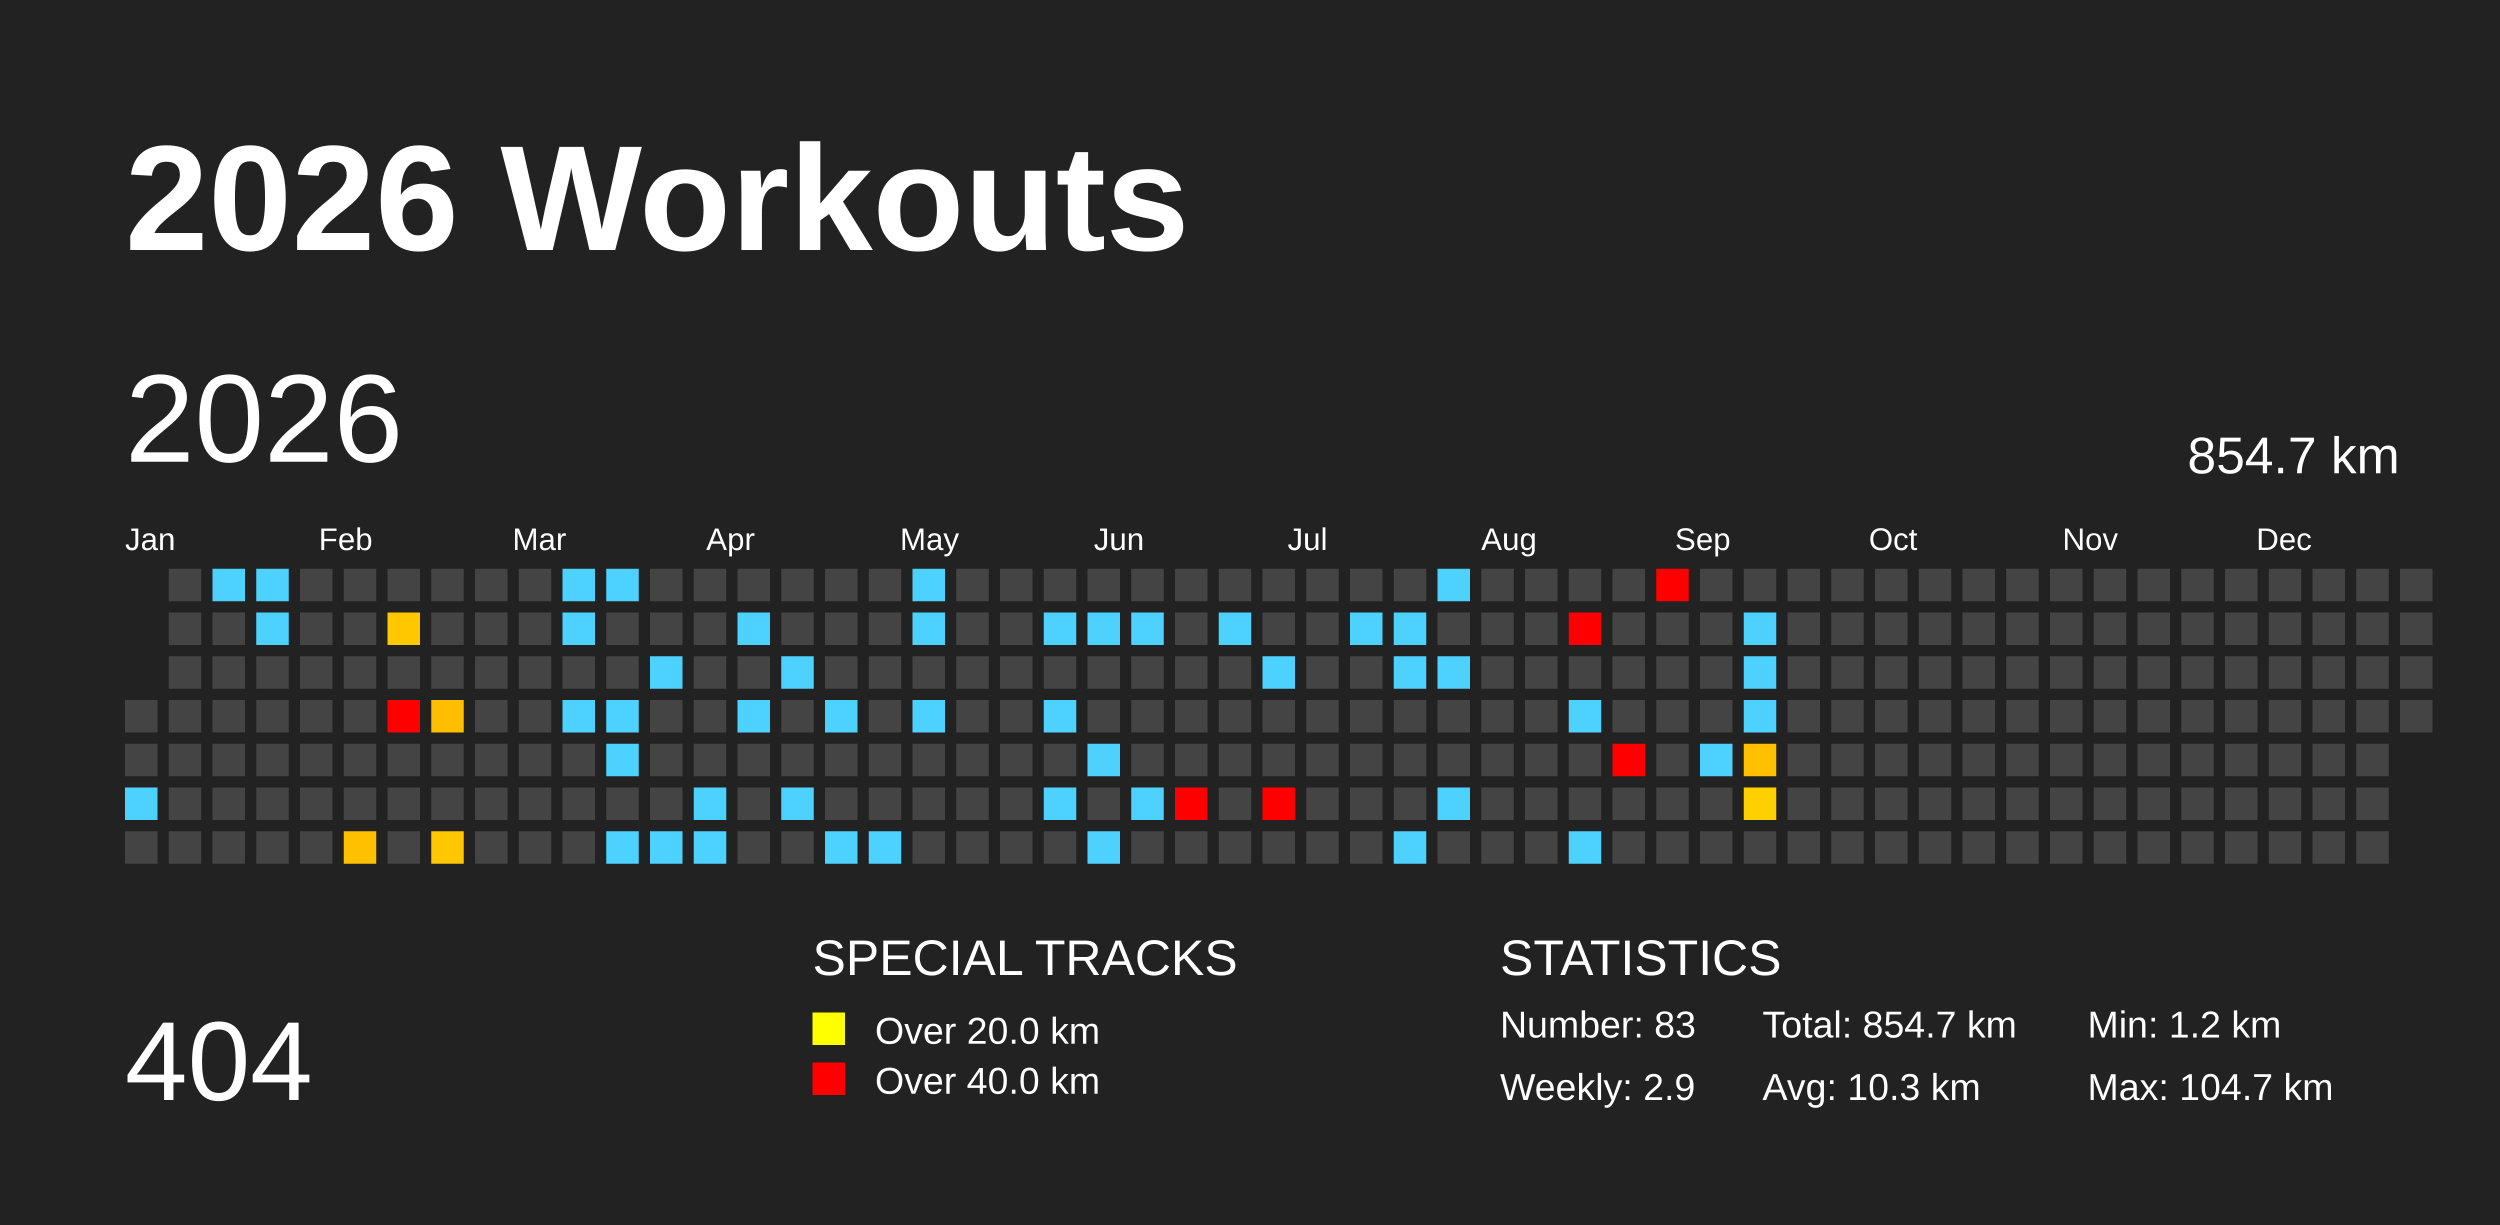
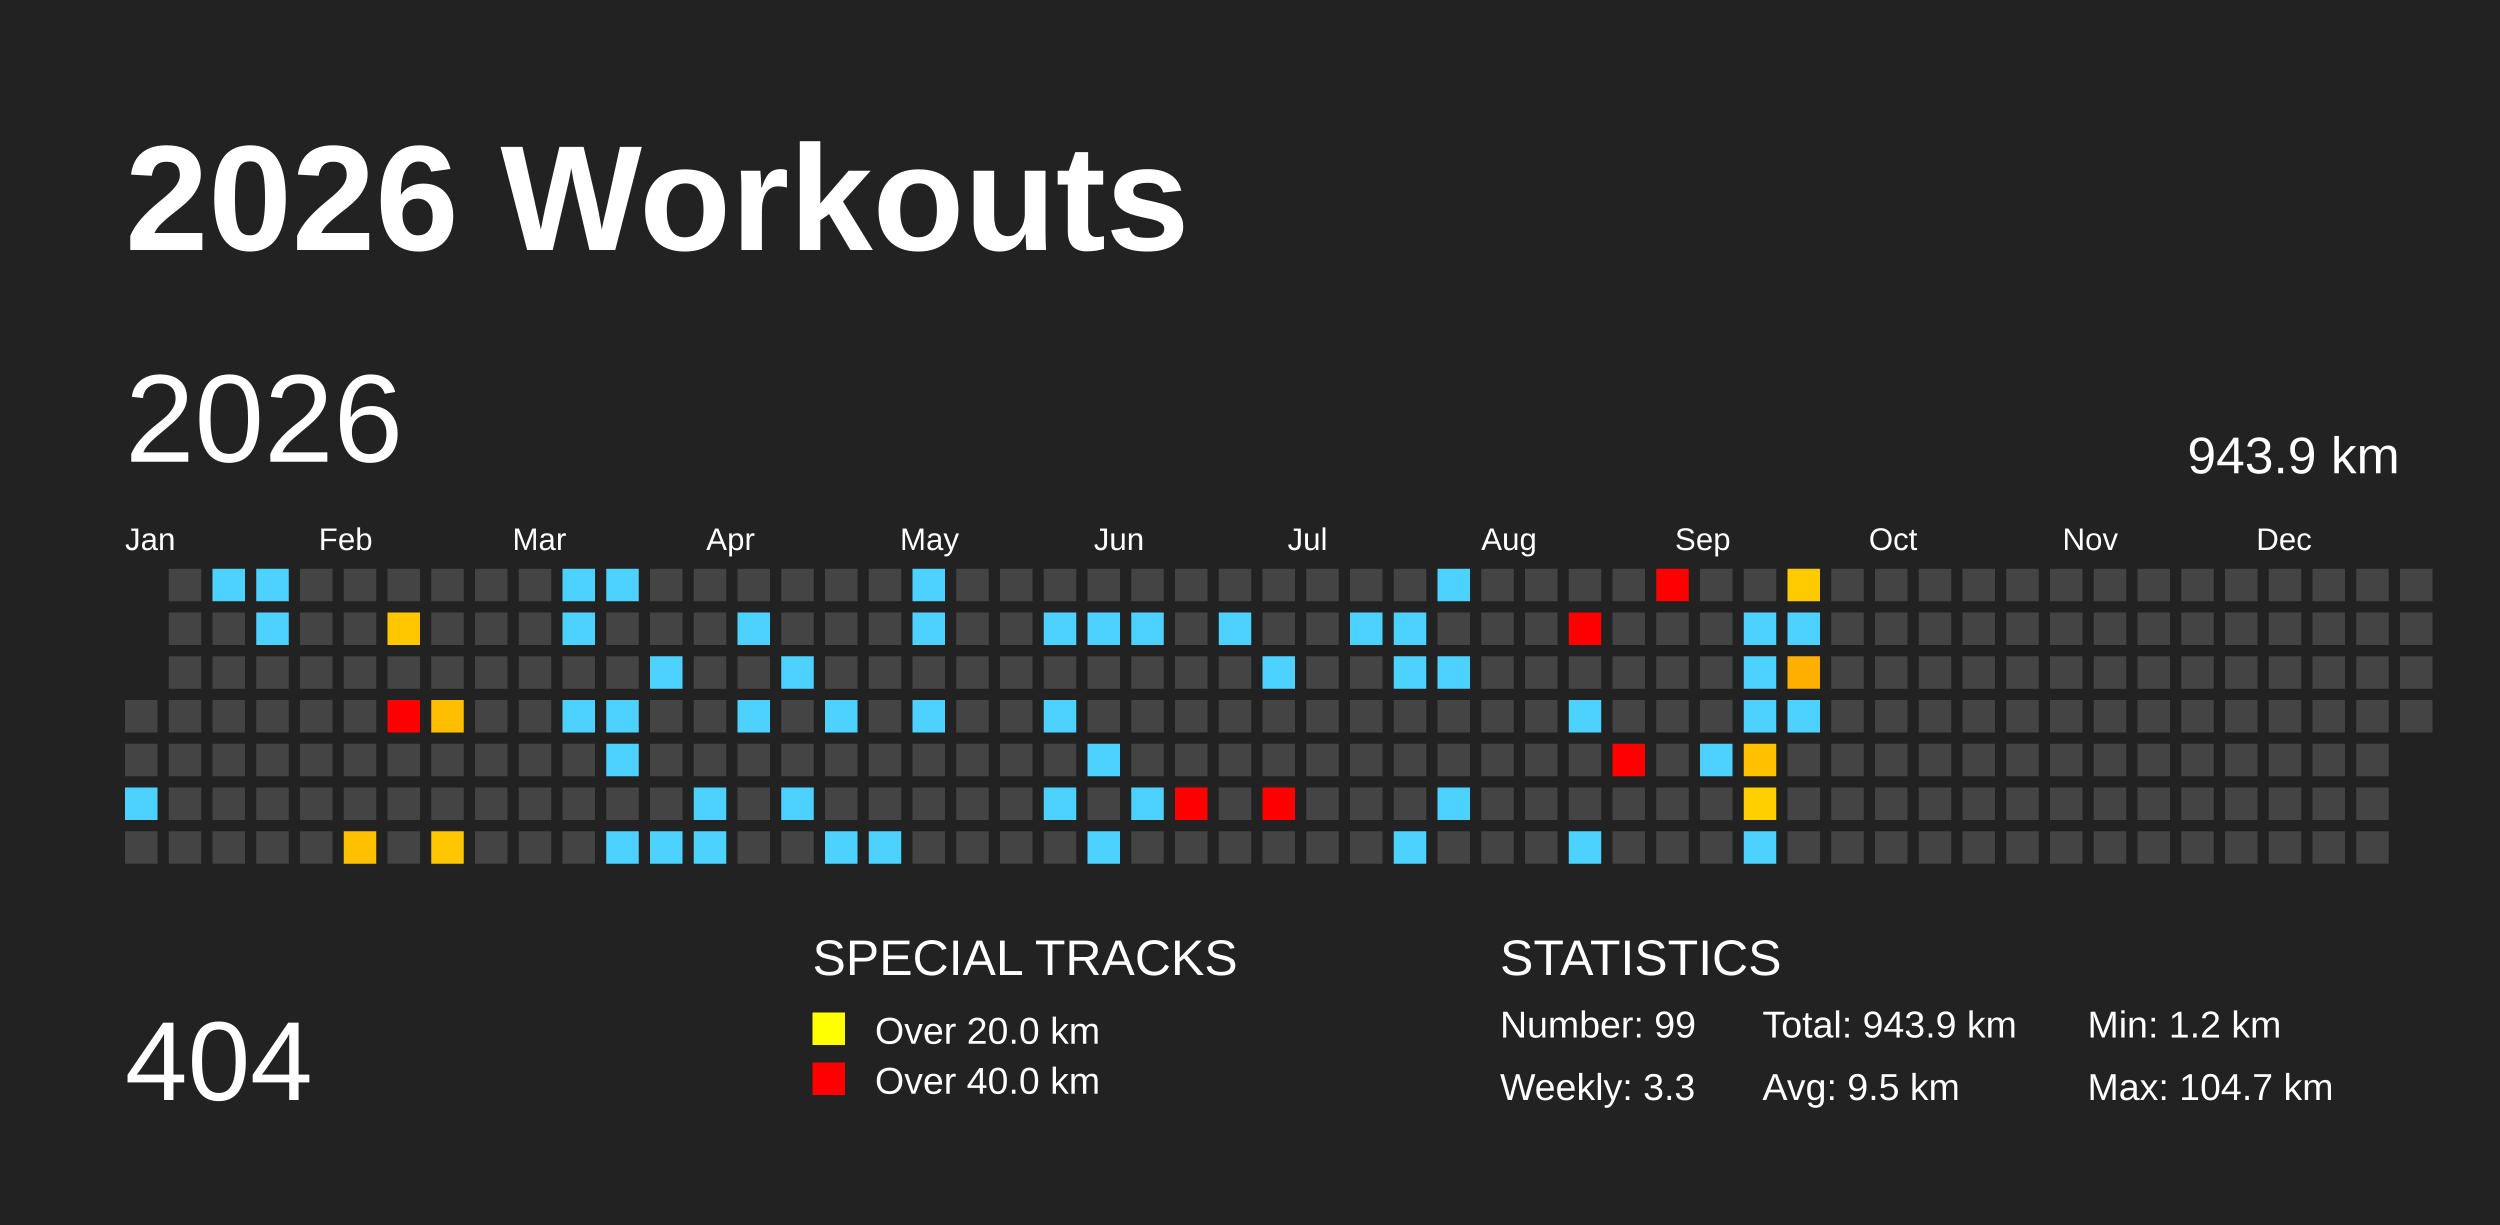
<svg xmlns="http://www.w3.org/2000/svg" baseProfile="full" height="98mm" version="1.1" viewBox="0,0,200,98" width="200mm">
  <defs>
    <pattern height="2" id="indoor-stripe" patternUnits="userSpaceOnUse" width="2">
      <line stroke="white" stroke-opacity="0.45" stroke-width="0.5" x1="0" x2="2" y1="2" y2="0" />
    </pattern>
  </defs>
  <rect fill="#222222" height="98" width="200" x="0" y="0" />
  <text fill="#FFFFFF" style="font-size:12px; font-family:Arial; font-weight:bold;" x="10" y="20">2026 Workouts</text>
  <text fill="#FFFFFF" style="font-size:9px; font-family:Arial" x="10" y="88">404</text>
  <text fill="#FFFFFF" style="font-size:4px; font-family:Arial" x="65" y="78">SPECIAL TRACKS</text>
  <rect fill="yellow" height="2.6" width="2.6" x="65" y="81" />
  <text fill="#FFFFFF" style="font-size:3px; font-family:Arial" x="70" y="83.5">Over 20.0 km</text>
  <rect fill="red" height="2.6" width="2.6" x="65" y="85" />
  <text fill="#FFFFFF" style="font-size:3px; font-family:Arial" x="70" y="87.5">Over 40.0 km</text>
  <text fill="#FFFFFF" style="font-size:4px; font-family:Arial" x="120" y="78">STATISTICS</text>
-   <text fill="#FFFFFF" style="font-size:3px; font-family:Arial" x="120" y="83">Number: 83</text>
-   <text fill="#FFFFFF" style="font-size:3px; font-family:Arial" x="120" y="88">Weekly: 2.9</text>
-   <text fill="#FFFFFF" style="font-size:3px; font-family:Arial" x="141" y="83">Total: 854.7 km</text>
-   <text fill="#FFFFFF" style="font-size:3px; font-family:Arial" x="141" y="88">Avg: 10.3 km</text>
+   <text fill="#FFFFFF" style="font-size:3px; font-family:Arial" x="120" y="83">Number: 99</text>
+   <text fill="#FFFFFF" style="font-size:3px; font-family:Arial" x="120" y="88">Weekly: 3.3</text>
+   <text fill="#FFFFFF" style="font-size:3px; font-family:Arial" x="141" y="83">Total: 943.9 km</text>
+   <text fill="#FFFFFF" style="font-size:3px; font-family:Arial" x="141" y="88">Avg: 9.5 km</text>
  <text fill="#FFFFFF" style="font-size:3px; font-family:Arial" x="167" y="83">Min: 1.2 km</text>
  <text fill="#FFFFFF" style="font-size:3px; font-family:Arial" x="167" y="88">Max: 104.7 km</text>
  <text dominant-baseline="hanging" fill="#FFFFFF" style="font-size:10.0px; font-family:Arial;" x="10" y="30">2026</text>
-   <text dominant-baseline="hanging" fill="#FFFFFF" style="font-size:4.125px; font-family:Arial;" x="175" y="35">854.7 km</text>
+   <text dominant-baseline="hanging" fill="#FFFFFF" style="font-size:4.125px; font-family:Arial;" x="175" y="35">943.9 km</text>
  <text fill="#FFFFFF" style="font-size:2.5px; font-family:Arial" x="10.0" y="44">Jan</text>
  <text fill="#FFFFFF" style="font-size:2.5px; font-family:Arial" x="25.5" y="44">Feb</text>
  <text fill="#FFFFFF" style="font-size:2.5px; font-family:Arial" x="41.0" y="44">Mar</text>
  <text fill="#FFFFFF" style="font-size:2.5px; font-family:Arial" x="56.5" y="44">Apr</text>
  <text fill="#FFFFFF" style="font-size:2.5px; font-family:Arial" x="72.0" y="44">May</text>
  <text fill="#FFFFFF" style="font-size:2.5px; font-family:Arial" x="87.5" y="44">Jun</text>
  <text fill="#FFFFFF" style="font-size:2.5px; font-family:Arial" x="103.0" y="44">Jul</text>
  <text fill="#FFFFFF" style="font-size:2.5px; font-family:Arial" x="118.5" y="44">Aug</text>
  <text fill="#FFFFFF" style="font-size:2.5px; font-family:Arial" x="134.0" y="44">Sep</text>
  <text fill="#FFFFFF" style="font-size:2.5px; font-family:Arial" x="149.5" y="44">Oct</text>
  <text fill="#FFFFFF" style="font-size:2.5px; font-family:Arial" x="165.0" y="44">Nov</text>
  <text fill="#FFFFFF" style="font-size:2.5px; font-family:Arial" x="180.5" y="44">Dec</text>
  <rect fill="#444444" height="2.6" width="2.6" x="10.0" y="56.0" />
  <rect fill="#444444" height="2.6" width="2.6" x="10.0" y="59.5" />
  <rect fill="#4dd2ff" height="2.6" width="2.6" x="10.0" y="63.0" />
  <rect fill="#444444" height="2.6" width="2.6" x="10.0" y="66.5" />
  <rect fill="#444444" height="2.6" width="2.6" x="13.5" y="45.5" />
  <rect fill="#444444" height="2.6" width="2.6" x="13.5" y="49.0" />
  <rect fill="#444444" height="2.6" width="2.6" x="13.5" y="52.5" />
  <rect fill="#444444" height="2.6" width="2.6" x="13.5" y="56.0" />
  <rect fill="#444444" height="2.6" width="2.6" x="13.5" y="59.5" />
  <rect fill="#444444" height="2.6" width="2.6" x="13.5" y="63.0" />
  <rect fill="#444444" height="2.6" width="2.6" x="13.5" y="66.5" />
  <rect fill="#4dd2ff" height="2.6" width="2.6" x="17.0" y="45.5" />
  <rect fill="#444444" height="2.6" width="2.6" x="17.0" y="49.0" />
  <rect fill="#444444" height="2.6" width="2.6" x="17.0" y="52.5" />
  <rect fill="#444444" height="2.6" width="2.6" x="17.0" y="56.0" />
  <rect fill="#444444" height="2.6" width="2.6" x="17.0" y="59.5" />
  <rect fill="#444444" height="2.6" width="2.6" x="17.0" y="63.0" />
  <rect fill="#444444" height="2.6" width="2.6" x="17.0" y="66.5" />
  <rect fill="#4dd2ff" height="2.6" width="2.6" x="20.5" y="45.5" />
  <rect fill="#4dd2ff" height="2.6" width="2.6" x="20.5" y="49.0" />
  <rect fill="#444444" height="2.6" width="2.6" x="20.5" y="52.5" />
  <rect fill="#444444" height="2.6" width="2.6" x="20.5" y="56.0" />
  <rect fill="#444444" height="2.6" width="2.6" x="20.5" y="59.5" />
  <rect fill="#444444" height="2.6" width="2.6" x="20.5" y="63.0" />
  <rect fill="#444444" height="2.6" width="2.6" x="20.5" y="66.5" />
  <rect fill="#444444" height="2.6" width="2.6" x="24.0" y="45.5" />
  <rect fill="#444444" height="2.6" width="2.6" x="24.0" y="49.0" />
  <rect fill="#444444" height="2.6" width="2.6" x="24.0" y="52.5" />
  <rect fill="#444444" height="2.6" width="2.6" x="24.0" y="56.0" />
  <rect fill="#444444" height="2.6" width="2.6" x="24.0" y="59.5" />
  <rect fill="#444444" height="2.6" width="2.6" x="24.0" y="63.0" />
  <rect fill="#444444" height="2.6" width="2.6" x="24.0" y="66.5" />
  <rect fill="#444444" height="2.6" width="2.6" x="27.5" y="45.5" />
  <rect fill="#444444" height="2.6" width="2.6" x="27.5" y="49.0" />
  <rect fill="#444444" height="2.6" width="2.6" x="27.5" y="52.5" />
  <rect fill="#444444" height="2.6" width="2.6" x="27.5" y="56.0" />
  <rect fill="#444444" height="2.6" width="2.6" x="27.5" y="59.5" />
  <rect fill="#444444" height="2.6" width="2.6" x="27.5" y="63.0" />
  <rect fill="#ffc000" height="2.6" width="2.6" x="27.5" y="66.5" />
  <rect fill="#444444" height="2.6" width="2.6" x="31.0" y="45.5" />
  <rect fill="#ffc700" height="2.6" width="2.6" x="31.0" y="49.0" />
  <rect fill="#444444" height="2.6" width="2.6" x="31.0" y="52.5" />
  <rect fill="red" height="2.6" width="2.6" x="31.0" y="56.0" />
  <rect fill="#444444" height="2.6" width="2.6" x="31.0" y="59.5" />
  <rect fill="#444444" height="2.6" width="2.6" x="31.0" y="63.0" />
  <rect fill="#444444" height="2.6" width="2.6" x="31.0" y="66.5" />
  <rect fill="#444444" height="2.6" width="2.6" x="34.5" y="45.5" />
  <rect fill="#444444" height="2.6" width="2.6" x="34.5" y="49.0" />
  <rect fill="#444444" height="2.6" width="2.6" x="34.5" y="52.5" />
  <rect fill="#ffbe00" height="2.6" width="2.6" x="34.5" y="56.0" />
  <rect fill="#444444" height="2.6" width="2.6" x="34.5" y="59.5" />
  <rect fill="#444444" height="2.6" width="2.6" x="34.5" y="63.0" />
  <rect fill="#ffc700" height="2.6" width="2.6" x="34.5" y="66.5" />
  <rect fill="#444444" height="2.6" width="2.6" x="38.0" y="45.5" />
  <rect fill="#444444" height="2.6" width="2.6" x="38.0" y="49.0" />
  <rect fill="#444444" height="2.6" width="2.6" x="38.0" y="52.5" />
  <rect fill="#444444" height="2.6" width="2.6" x="38.0" y="56.0" />
  <rect fill="#444444" height="2.6" width="2.6" x="38.0" y="59.5" />
  <rect fill="#444444" height="2.6" width="2.6" x="38.0" y="63.0" />
  <rect fill="#444444" height="2.6" width="2.6" x="38.0" y="66.5" />
  <rect fill="#444444" height="2.6" width="2.6" x="41.5" y="45.5" />
  <rect fill="#444444" height="2.6" width="2.6" x="41.5" y="49.0" />
  <rect fill="#444444" height="2.6" width="2.6" x="41.5" y="52.5" />
  <rect fill="#444444" height="2.6" width="2.6" x="41.5" y="56.0" />
  <rect fill="#444444" height="2.6" width="2.6" x="41.5" y="59.5" />
  <rect fill="#444444" height="2.6" width="2.6" x="41.5" y="63.0" />
  <rect fill="#444444" height="2.6" width="2.6" x="41.5" y="66.5" />
  <rect fill="#4dd2ff" height="2.6" width="2.6" x="45.0" y="45.5" />
  <rect fill="#4dd2ff" height="2.6" width="2.6" x="45.0" y="49.0" />
  <rect fill="#444444" height="2.6" width="2.6" x="45.0" y="52.5" />
  <rect fill="#4dd2ff" height="2.6" width="2.6" x="45.0" y="56.0" />
  <rect fill="#444444" height="2.6" width="2.6" x="45.0" y="59.5" />
  <rect fill="#444444" height="2.6" width="2.6" x="45.0" y="63.0" />
  <rect fill="#444444" height="2.6" width="2.6" x="45.0" y="66.5" />
  <rect fill="#4dd2ff" height="2.6" width="2.6" x="48.5" y="45.5" />
  <rect fill="#444444" height="2.6" width="2.6" x="48.5" y="49.0" />
  <rect fill="#444444" height="2.6" width="2.6" x="48.5" y="52.5" />
  <rect fill="#4dd2ff" height="2.6" width="2.6" x="48.5" y="56.0" />
  <rect fill="#4dd2ff" height="2.6" width="2.6" x="48.5" y="59.5" />
  <rect fill="#444444" height="2.6" width="2.6" x="48.5" y="63.0" />
  <rect fill="#4dd2ff" height="2.6" width="2.6" x="48.5" y="66.5" />
  <rect fill="#444444" height="2.6" width="2.6" x="52.0" y="45.5" />
  <rect fill="#444444" height="2.6" width="2.6" x="52.0" y="49.0" />
  <rect fill="#4dd2ff" height="2.6" width="2.6" x="52.0" y="52.5" />
  <rect fill="#444444" height="2.6" width="2.6" x="52.0" y="56.0" />
  <rect fill="#444444" height="2.6" width="2.6" x="52.0" y="59.5" />
  <rect fill="#444444" height="2.6" width="2.6" x="52.0" y="63.0" />
  <rect fill="#4dd2ff" height="2.6" width="2.6" x="52.0" y="66.5" />
  <rect fill="#444444" height="2.6" width="2.6" x="55.5" y="45.5" />
  <rect fill="#444444" height="2.6" width="2.6" x="55.5" y="49.0" />
  <rect fill="#444444" height="2.6" width="2.6" x="55.5" y="52.5" />
  <rect fill="#444444" height="2.6" width="2.6" x="55.5" y="56.0" />
  <rect fill="#444444" height="2.6" width="2.6" x="55.5" y="59.5" />
  <rect fill="#4dd2ff" height="2.6" width="2.6" x="55.5" y="63.0" />
  <rect fill="#4dd2ff" height="2.6" width="2.6" x="55.5" y="66.5" />
  <rect fill="#444444" height="2.6" width="2.6" x="59.0" y="45.5" />
  <rect fill="#4dd2ff" height="2.6" width="2.6" x="59.0" y="49.0" />
  <rect fill="#444444" height="2.6" width="2.6" x="59.0" y="52.5" />
  <rect fill="#4dd2ff" height="2.6" width="2.6" x="59.0" y="56.0" />
  <rect fill="#444444" height="2.6" width="2.6" x="59.0" y="59.5" />
  <rect fill="#444444" height="2.6" width="2.6" x="59.0" y="63.0" />
  <rect fill="#444444" height="2.6" width="2.6" x="59.0" y="66.5" />
  <rect fill="#444444" height="2.6" width="2.6" x="62.5" y="45.5" />
  <rect fill="#444444" height="2.6" width="2.6" x="62.5" y="49.0" />
  <rect fill="#4dd2ff" height="2.6" width="2.6" x="62.5" y="52.5" />
  <rect fill="#444444" height="2.6" width="2.6" x="62.5" y="56.0" />
  <rect fill="#444444" height="2.6" width="2.6" x="62.5" y="59.5" />
  <rect fill="#4dd2ff" height="2.6" width="2.6" x="62.5" y="63.0" />
  <rect fill="#444444" height="2.6" width="2.6" x="62.5" y="66.5" />
  <rect fill="#444444" height="2.6" width="2.6" x="66.0" y="45.5" />
  <rect fill="#444444" height="2.6" width="2.6" x="66.0" y="49.0" />
  <rect fill="#444444" height="2.6" width="2.6" x="66.0" y="52.5" />
  <rect fill="#4dd2ff" height="2.6" width="2.6" x="66.0" y="56.0" />
  <rect fill="#444444" height="2.6" width="2.6" x="66.0" y="59.5" />
  <rect fill="#444444" height="2.6" width="2.6" x="66.0" y="63.0" />
  <rect fill="#4dd2ff" height="2.6" width="2.6" x="66.0" y="66.5" />
  <rect fill="#444444" height="2.6" width="2.6" x="69.5" y="45.5" />
  <rect fill="#444444" height="2.6" width="2.6" x="69.5" y="49.0" />
  <rect fill="#444444" height="2.6" width="2.6" x="69.5" y="52.5" />
  <rect fill="#444444" height="2.6" width="2.6" x="69.5" y="56.0" />
  <rect fill="#444444" height="2.6" width="2.6" x="69.5" y="59.5" />
  <rect fill="#444444" height="2.6" width="2.6" x="69.5" y="63.0" />
  <rect fill="#4dd2ff" height="2.6" width="2.6" x="69.5" y="66.5" />
  <rect fill="#4dd2ff" height="2.6" width="2.6" x="73.0" y="45.5" />
  <rect fill="#4dd2ff" height="2.6" width="2.6" x="73.0" y="49.0" />
  <rect fill="#444444" height="2.6" width="2.6" x="73.0" y="52.5" />
  <rect fill="#4dd2ff" height="2.6" width="2.6" x="73.0" y="56.0" />
  <rect fill="#444444" height="2.6" width="2.6" x="73.0" y="59.5" />
  <rect fill="#444444" height="2.6" width="2.6" x="73.0" y="63.0" />
  <rect fill="#444444" height="2.6" width="2.6" x="73.0" y="66.5" />
  <rect fill="#444444" height="2.6" width="2.6" x="76.5" y="45.5" />
  <rect fill="#444444" height="2.6" width="2.6" x="76.5" y="49.0" />
  <rect fill="#444444" height="2.6" width="2.6" x="76.5" y="52.5" />
  <rect fill="#444444" height="2.6" width="2.6" x="76.5" y="56.0" />
  <rect fill="#444444" height="2.6" width="2.6" x="76.5" y="59.5" />
  <rect fill="#444444" height="2.6" width="2.6" x="76.5" y="63.0" />
  <rect fill="#444444" height="2.6" width="2.6" x="76.5" y="66.5" />
  <rect fill="#444444" height="2.6" width="2.6" x="80.0" y="45.5" />
  <rect fill="#444444" height="2.6" width="2.6" x="80.0" y="49.0" />
  <rect fill="#444444" height="2.6" width="2.6" x="80.0" y="52.5" />
  <rect fill="#444444" height="2.6" width="2.6" x="80.0" y="56.0" />
  <rect fill="#444444" height="2.6" width="2.6" x="80.0" y="59.5" />
  <rect fill="#444444" height="2.6" width="2.6" x="80.0" y="63.0" />
  <rect fill="#444444" height="2.6" width="2.6" x="80.0" y="66.5" />
  <rect fill="#444444" height="2.6" width="2.6" x="83.5" y="45.5" />
  <rect fill="#4dd2ff" height="2.6" width="2.6" x="83.5" y="49.0" />
  <rect fill="#444444" height="2.6" width="2.6" x="83.5" y="52.5" />
  <rect fill="#4dd2ff" height="2.6" width="2.6" x="83.5" y="56.0" />
  <rect fill="#444444" height="2.6" width="2.6" x="83.5" y="59.5" />
  <rect fill="#4dd2ff" height="2.6" width="2.6" x="83.5" y="63.0" />
  <rect fill="#444444" height="2.6" width="2.6" x="83.5" y="66.5" />
  <rect fill="#444444" height="2.6" width="2.6" x="87.0" y="45.5" />
  <rect fill="#4dd2ff" height="2.6" width="2.6" x="87.0" y="49.0" />
  <rect fill="#444444" height="2.6" width="2.6" x="87.0" y="52.5" />
  <rect fill="#444444" height="2.6" width="2.6" x="87.0" y="56.0" />
  <rect fill="#4dd2ff" height="2.6" width="2.6" x="87.0" y="59.5" />
  <rect fill="#444444" height="2.6" width="2.6" x="87.0" y="63.0" />
  <rect fill="#4dd2ff" height="2.6" width="2.6" x="87.0" y="66.5" />
  <rect fill="#444444" height="2.6" width="2.6" x="90.5" y="45.5" />
  <rect fill="#4dd2ff" height="2.6" width="2.6" x="90.5" y="49.0" />
  <rect fill="#444444" height="2.6" width="2.6" x="90.5" y="52.5" />
  <rect fill="#444444" height="2.6" width="2.6" x="90.5" y="56.0" />
  <rect fill="#444444" height="2.6" width="2.6" x="90.5" y="59.5" />
  <rect fill="#4dd2ff" height="2.6" width="2.6" x="90.5" y="63.0" />
  <rect fill="#444444" height="2.6" width="2.6" x="90.5" y="66.5" />
  <rect fill="#444444" height="2.6" width="2.6" x="94.0" y="45.5" />
  <rect fill="#444444" height="2.6" width="2.6" x="94.0" y="49.0" />
  <rect fill="#444444" height="2.6" width="2.6" x="94.0" y="52.5" />
  <rect fill="#444444" height="2.6" width="2.6" x="94.0" y="56.0" />
  <rect fill="#444444" height="2.6" width="2.6" x="94.0" y="59.5" />
  <rect fill="red" height="2.6" width="2.6" x="94.0" y="63.0" />
  <rect fill="#444444" height="2.6" width="2.6" x="94.0" y="66.5" />
  <rect fill="#444444" height="2.6" width="2.6" x="97.5" y="45.5" />
  <rect fill="#4dd2ff" height="2.6" width="2.6" x="97.5" y="49.0" />
  <rect fill="#444444" height="2.6" width="2.6" x="97.5" y="52.5" />
  <rect fill="#444444" height="2.6" width="2.6" x="97.5" y="56.0" />
  <rect fill="#444444" height="2.6" width="2.6" x="97.5" y="59.5" />
  <rect fill="#444444" height="2.6" width="2.6" x="97.5" y="63.0" />
  <rect fill="#444444" height="2.6" width="2.6" x="97.5" y="66.5" />
  <rect fill="#444444" height="2.6" width="2.6" x="101.0" y="45.5" />
  <rect fill="#444444" height="2.6" width="2.6" x="101.0" y="49.0" />
  <rect fill="#4dd2ff" height="2.6" width="2.6" x="101.0" y="52.5" />
  <rect fill="#444444" height="2.6" width="2.6" x="101.0" y="56.0" />
  <rect fill="#444444" height="2.6" width="2.6" x="101.0" y="59.5" />
  <rect fill="red" height="2.6" width="2.6" x="101.0" y="63.0" />
  <rect fill="#444444" height="2.6" width="2.6" x="101.0" y="66.5" />
  <rect fill="#444444" height="2.6" width="2.6" x="104.5" y="45.5" />
  <rect fill="#444444" height="2.6" width="2.6" x="104.5" y="49.0" />
  <rect fill="#444444" height="2.6" width="2.6" x="104.5" y="52.5" />
  <rect fill="#444444" height="2.6" width="2.6" x="104.5" y="56.0" />
  <rect fill="#444444" height="2.6" width="2.6" x="104.5" y="59.5" />
  <rect fill="#444444" height="2.6" width="2.6" x="104.5" y="63.0" />
  <rect fill="#444444" height="2.6" width="2.6" x="104.5" y="66.5" />
  <rect fill="#444444" height="2.6" width="2.6" x="108.0" y="45.5" />
  <rect fill="#4dd2ff" height="2.6" width="2.6" x="108.0" y="49.0" />
  <rect fill="#444444" height="2.6" width="2.6" x="108.0" y="52.5" />
  <rect fill="#444444" height="2.6" width="2.6" x="108.0" y="56.0" />
  <rect fill="#444444" height="2.6" width="2.6" x="108.0" y="59.5" />
  <rect fill="#444444" height="2.6" width="2.6" x="108.0" y="63.0" />
  <rect fill="#444444" height="2.6" width="2.6" x="108.0" y="66.5" />
  <rect fill="#444444" height="2.6" width="2.6" x="111.5" y="45.5" />
  <rect fill="#4dd2ff" height="2.6" width="2.6" x="111.5" y="49.0" />
  <rect fill="#4dd2ff" height="2.6" width="2.6" x="111.5" y="52.5" />
  <rect fill="#444444" height="2.6" width="2.6" x="111.5" y="56.0" />
  <rect fill="#444444" height="2.6" width="2.6" x="111.5" y="59.5" />
  <rect fill="#444444" height="2.6" width="2.6" x="111.5" y="63.0" />
  <rect fill="#4dd2ff" height="2.6" width="2.6" x="111.5" y="66.5" />
  <rect fill="#4dd2ff" height="2.6" width="2.6" x="115.0" y="45.5" />
  <rect fill="#444444" height="2.6" width="2.6" x="115.0" y="49.0" />
  <rect fill="#4dd2ff" height="2.6" width="2.6" x="115.0" y="52.5" />
  <rect fill="#444444" height="2.6" width="2.6" x="115.0" y="56.0" />
  <rect fill="#444444" height="2.6" width="2.6" x="115.0" y="59.5" />
  <rect fill="#4dd2ff" height="2.6" width="2.6" x="115.0" y="63.0" />
  <rect fill="#444444" height="2.6" width="2.6" x="115.0" y="66.5" />
  <rect fill="#444444" height="2.6" width="2.6" x="118.5" y="45.5" />
  <rect fill="#444444" height="2.6" width="2.6" x="118.5" y="49.0" />
  <rect fill="#444444" height="2.6" width="2.6" x="118.5" y="52.5" />
  <rect fill="#444444" height="2.6" width="2.6" x="118.5" y="56.0" />
  <rect fill="#444444" height="2.6" width="2.6" x="118.5" y="59.5" />
  <rect fill="#444444" height="2.6" width="2.6" x="118.5" y="63.0" />
  <rect fill="#444444" height="2.6" width="2.6" x="118.5" y="66.5" />
  <rect fill="#444444" height="2.6" width="2.6" x="122.0" y="45.5" />
  <rect fill="#444444" height="2.6" width="2.6" x="122.0" y="49.0" />
  <rect fill="#444444" height="2.6" width="2.6" x="122.0" y="52.5" />
  <rect fill="#444444" height="2.6" width="2.6" x="122.0" y="56.0" />
  <rect fill="#444444" height="2.6" width="2.6" x="122.0" y="59.5" />
  <rect fill="#444444" height="2.6" width="2.6" x="122.0" y="63.0" />
  <rect fill="#444444" height="2.6" width="2.6" x="122.0" y="66.5" />
  <rect fill="#444444" height="2.6" width="2.6" x="125.5" y="45.5" />
  <rect fill="red" height="2.6" width="2.6" x="125.5" y="49.0" />
  <rect fill="#444444" height="2.6" width="2.6" x="125.5" y="52.5" />
  <rect fill="#4dd2ff" height="2.6" width="2.6" x="125.5" y="56.0" />
  <rect fill="#444444" height="2.6" width="2.6" x="125.5" y="59.5" />
  <rect fill="#444444" height="2.6" width="2.6" x="125.5" y="63.0" />
  <rect fill="#4dd2ff" height="2.6" width="2.6" x="125.5" y="66.5" />
  <rect fill="#444444" height="2.6" width="2.6" x="129.0" y="45.5" />
  <rect fill="#444444" height="2.6" width="2.6" x="129.0" y="49.0" />
  <rect fill="#444444" height="2.6" width="2.6" x="129.0" y="52.5" />
  <rect fill="#444444" height="2.6" width="2.6" x="129.0" y="56.0" />
  <rect fill="red" height="2.6" width="2.6" x="129.0" y="59.5" />
  <rect fill="#444444" height="2.6" width="2.6" x="129.0" y="63.0" />
  <rect fill="#444444" height="2.6" width="2.6" x="129.0" y="66.5" />
  <rect fill="red" height="2.6" width="2.6" x="132.5" y="45.5" />
  <rect fill="#444444" height="2.6" width="2.6" x="132.5" y="49.0" />
  <rect fill="#444444" height="2.6" width="2.6" x="132.5" y="52.5" />
  <rect fill="#444444" height="2.6" width="2.6" x="132.5" y="56.0" />
  <rect fill="#444444" height="2.6" width="2.6" x="132.5" y="59.5" />
  <rect fill="#444444" height="2.6" width="2.6" x="132.5" y="63.0" />
  <rect fill="#444444" height="2.6" width="2.6" x="132.5" y="66.5" />
  <rect fill="#444444" height="2.6" width="2.6" x="136.0" y="45.5" />
  <rect fill="#444444" height="2.6" width="2.6" x="136.0" y="49.0" />
  <rect fill="#444444" height="2.6" width="2.6" x="136.0" y="52.5" />
  <rect fill="#444444" height="2.6" width="2.6" x="136.0" y="56.0" />
  <rect fill="#4dd2ff" height="2.6" width="2.6" x="136.0" y="59.5" />
  <rect fill="#444444" height="2.6" width="2.6" x="136.0" y="63.0" />
  <rect fill="#444444" height="2.6" width="2.6" x="136.0" y="66.5" />
  <rect fill="#444444" height="2.6" width="2.6" x="139.5" y="45.5" />
  <rect fill="#4dd2ff" height="2.6" width="2.6" x="139.5" y="49.0" />
  <rect fill="#4dd2ff" height="2.6" width="2.6" x="139.5" y="52.5" />
  <rect fill="#4dd2ff" height="2.6" width="2.6" x="139.5" y="56.0" />
  <rect fill="#ffc000" height="2.6" width="2.6" x="139.5" y="59.5" />
  <rect fill="#ffd000" height="2.6" width="2.6" x="139.5" y="63.0" />
-   <rect fill="#444444" height="2.6" width="2.6" x="139.5" y="66.5" />
-   <rect fill="#444444" height="2.6" width="2.6" x="143.0" y="45.5" />
-   <rect fill="#444444" height="2.6" width="2.6" x="143.0" y="49.0" />
-   <rect fill="#444444" height="2.6" width="2.6" x="143.0" y="52.5" />
-   <rect fill="#444444" height="2.6" width="2.6" x="143.0" y="56.0" />
+   <rect fill="#4dd2ff" height="2.6" width="2.6" x="139.5" y="66.5" />
+   <rect fill="#ffcb00" height="2.6" width="2.6" x="143.0" y="45.5" />
+   <rect fill="#4dd2ff" height="2.6" width="2.6" x="143.0" y="49.0" />
+   <rect fill="#ffaf00" height="2.6" width="2.6" x="143.0" y="52.5" />
+   <rect fill="#4dd2ff" height="2.6" width="2.6" x="143.0" y="56.0" />
  <rect fill="#444444" height="2.6" width="2.6" x="143.0" y="59.5" />
  <rect fill="#444444" height="2.6" width="2.6" x="143.0" y="63.0" />
  <rect fill="#444444" height="2.6" width="2.6" x="143.0" y="66.5" />
  <rect fill="#444444" height="2.6" width="2.6" x="146.5" y="45.5" />
  <rect fill="#444444" height="2.6" width="2.6" x="146.5" y="49.0" />
  <rect fill="#444444" height="2.6" width="2.6" x="146.5" y="52.5" />
  <rect fill="#444444" height="2.6" width="2.6" x="146.5" y="56.0" />
  <rect fill="#444444" height="2.6" width="2.6" x="146.5" y="59.5" />
  <rect fill="#444444" height="2.6" width="2.6" x="146.5" y="63.0" />
  <rect fill="#444444" height="2.6" width="2.6" x="146.5" y="66.5" />
  <rect fill="#444444" height="2.6" width="2.6" x="150.0" y="45.5" />
  <rect fill="#444444" height="2.6" width="2.6" x="150.0" y="49.0" />
  <rect fill="#444444" height="2.6" width="2.6" x="150.0" y="52.5" />
  <rect fill="#444444" height="2.6" width="2.6" x="150.0" y="56.0" />
  <rect fill="#444444" height="2.6" width="2.6" x="150.0" y="59.5" />
  <rect fill="#444444" height="2.6" width="2.6" x="150.0" y="63.0" />
  <rect fill="#444444" height="2.6" width="2.6" x="150.0" y="66.5" />
  <rect fill="#444444" height="2.6" width="2.6" x="153.5" y="45.5" />
  <rect fill="#444444" height="2.6" width="2.6" x="153.5" y="49.0" />
  <rect fill="#444444" height="2.6" width="2.6" x="153.5" y="52.5" />
  <rect fill="#444444" height="2.6" width="2.6" x="153.5" y="56.0" />
  <rect fill="#444444" height="2.6" width="2.6" x="153.5" y="59.5" />
  <rect fill="#444444" height="2.6" width="2.6" x="153.5" y="63.0" />
  <rect fill="#444444" height="2.6" width="2.6" x="153.5" y="66.5" />
  <rect fill="#444444" height="2.6" width="2.6" x="157.0" y="45.5" />
  <rect fill="#444444" height="2.6" width="2.6" x="157.0" y="49.0" />
  <rect fill="#444444" height="2.6" width="2.6" x="157.0" y="52.5" />
  <rect fill="#444444" height="2.6" width="2.6" x="157.0" y="56.0" />
  <rect fill="#444444" height="2.6" width="2.6" x="157.0" y="59.5" />
  <rect fill="#444444" height="2.6" width="2.6" x="157.0" y="63.0" />
  <rect fill="#444444" height="2.6" width="2.6" x="157.0" y="66.5" />
  <rect fill="#444444" height="2.6" width="2.6" x="160.5" y="45.5" />
  <rect fill="#444444" height="2.6" width="2.6" x="160.5" y="49.0" />
  <rect fill="#444444" height="2.6" width="2.6" x="160.5" y="52.5" />
  <rect fill="#444444" height="2.6" width="2.6" x="160.5" y="56.0" />
  <rect fill="#444444" height="2.6" width="2.6" x="160.5" y="59.5" />
  <rect fill="#444444" height="2.6" width="2.6" x="160.5" y="63.0" />
  <rect fill="#444444" height="2.6" width="2.6" x="160.5" y="66.5" />
  <rect fill="#444444" height="2.6" width="2.6" x="164.0" y="45.5" />
  <rect fill="#444444" height="2.6" width="2.6" x="164.0" y="49.0" />
  <rect fill="#444444" height="2.6" width="2.6" x="164.0" y="52.5" />
  <rect fill="#444444" height="2.6" width="2.6" x="164.0" y="56.0" />
  <rect fill="#444444" height="2.6" width="2.6" x="164.0" y="59.5" />
  <rect fill="#444444" height="2.6" width="2.6" x="164.0" y="63.0" />
  <rect fill="#444444" height="2.6" width="2.6" x="164.0" y="66.5" />
  <rect fill="#444444" height="2.6" width="2.6" x="167.5" y="45.5" />
  <rect fill="#444444" height="2.6" width="2.6" x="167.5" y="49.0" />
  <rect fill="#444444" height="2.6" width="2.6" x="167.5" y="52.5" />
  <rect fill="#444444" height="2.6" width="2.6" x="167.5" y="56.0" />
  <rect fill="#444444" height="2.6" width="2.6" x="167.5" y="59.5" />
  <rect fill="#444444" height="2.6" width="2.6" x="167.5" y="63.0" />
  <rect fill="#444444" height="2.6" width="2.6" x="167.5" y="66.5" />
  <rect fill="#444444" height="2.6" width="2.6" x="171.0" y="45.5" />
  <rect fill="#444444" height="2.6" width="2.6" x="171.0" y="49.0" />
  <rect fill="#444444" height="2.6" width="2.6" x="171.0" y="52.5" />
  <rect fill="#444444" height="2.6" width="2.6" x="171.0" y="56.0" />
  <rect fill="#444444" height="2.6" width="2.6" x="171.0" y="59.5" />
  <rect fill="#444444" height="2.6" width="2.6" x="171.0" y="63.0" />
  <rect fill="#444444" height="2.6" width="2.6" x="171.0" y="66.5" />
  <rect fill="#444444" height="2.6" width="2.6" x="174.5" y="45.5" />
  <rect fill="#444444" height="2.6" width="2.6" x="174.5" y="49.0" />
  <rect fill="#444444" height="2.6" width="2.6" x="174.5" y="52.5" />
  <rect fill="#444444" height="2.6" width="2.6" x="174.5" y="56.0" />
  <rect fill="#444444" height="2.6" width="2.6" x="174.5" y="59.5" />
  <rect fill="#444444" height="2.6" width="2.6" x="174.5" y="63.0" />
  <rect fill="#444444" height="2.6" width="2.6" x="174.5" y="66.5" />
  <rect fill="#444444" height="2.6" width="2.6" x="178.0" y="45.5" />
  <rect fill="#444444" height="2.6" width="2.6" x="178.0" y="49.0" />
  <rect fill="#444444" height="2.6" width="2.6" x="178.0" y="52.5" />
  <rect fill="#444444" height="2.6" width="2.6" x="178.0" y="56.0" />
  <rect fill="#444444" height="2.6" width="2.6" x="178.0" y="59.5" />
  <rect fill="#444444" height="2.6" width="2.6" x="178.0" y="63.0" />
  <rect fill="#444444" height="2.6" width="2.6" x="178.0" y="66.5" />
  <rect fill="#444444" height="2.6" width="2.6" x="181.5" y="45.5" />
  <rect fill="#444444" height="2.6" width="2.6" x="181.5" y="49.0" />
  <rect fill="#444444" height="2.6" width="2.6" x="181.5" y="52.5" />
  <rect fill="#444444" height="2.6" width="2.6" x="181.5" y="56.0" />
  <rect fill="#444444" height="2.6" width="2.6" x="181.5" y="59.5" />
  <rect fill="#444444" height="2.6" width="2.6" x="181.5" y="63.0" />
  <rect fill="#444444" height="2.6" width="2.6" x="181.5" y="66.5" />
  <rect fill="#444444" height="2.6" width="2.6" x="185.0" y="45.5" />
  <rect fill="#444444" height="2.6" width="2.6" x="185.0" y="49.0" />
  <rect fill="#444444" height="2.6" width="2.6" x="185.0" y="52.5" />
  <rect fill="#444444" height="2.6" width="2.6" x="185.0" y="56.0" />
  <rect fill="#444444" height="2.6" width="2.6" x="185.0" y="59.5" />
  <rect fill="#444444" height="2.6" width="2.6" x="185.0" y="63.0" />
  <rect fill="#444444" height="2.6" width="2.6" x="185.0" y="66.5" />
  <rect fill="#444444" height="2.6" width="2.6" x="188.5" y="45.5" />
  <rect fill="#444444" height="2.6" width="2.6" x="188.5" y="49.0" />
  <rect fill="#444444" height="2.6" width="2.6" x="188.5" y="52.5" />
  <rect fill="#444444" height="2.6" width="2.6" x="188.5" y="56.0" />
  <rect fill="#444444" height="2.6" width="2.6" x="188.5" y="59.5" />
  <rect fill="#444444" height="2.6" width="2.6" x="188.5" y="63.0" />
  <rect fill="#444444" height="2.6" width="2.6" x="188.5" y="66.5" />
  <rect fill="#444444" height="2.6" width="2.6" x="192.0" y="45.5" />
  <rect fill="#444444" height="2.6" width="2.6" x="192.0" y="49.0" />
  <rect fill="#444444" height="2.6" width="2.6" x="192.0" y="52.5" />
  <rect fill="#444444" height="2.6" width="2.6" x="192.0" y="56.0" />
</svg>
